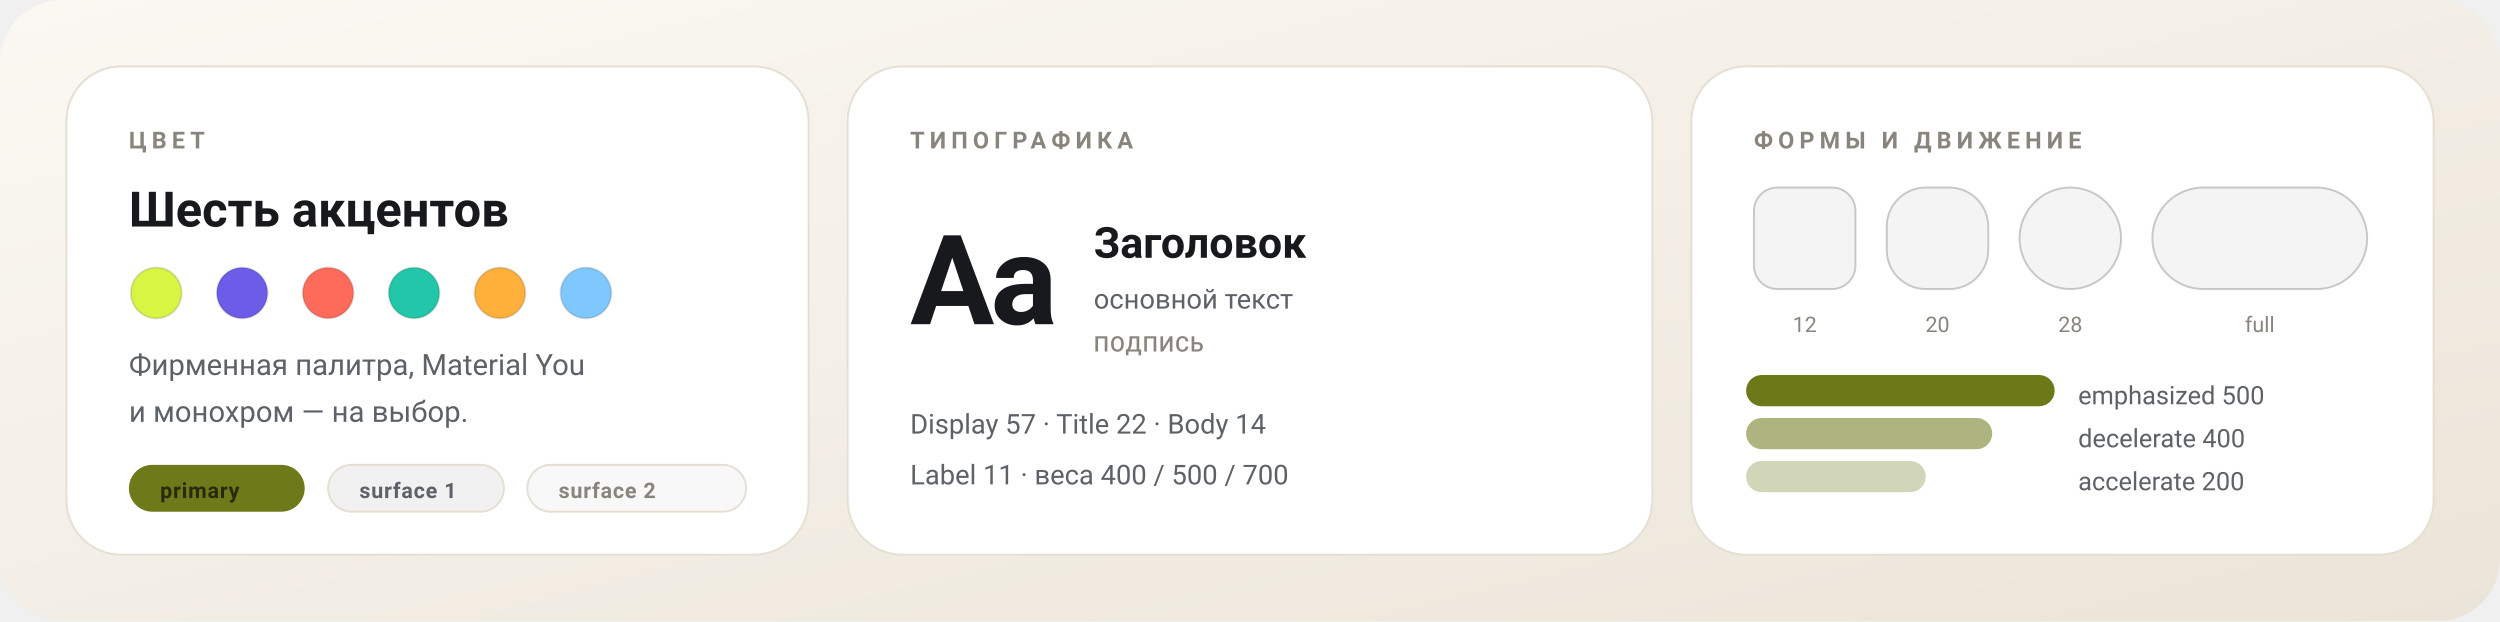
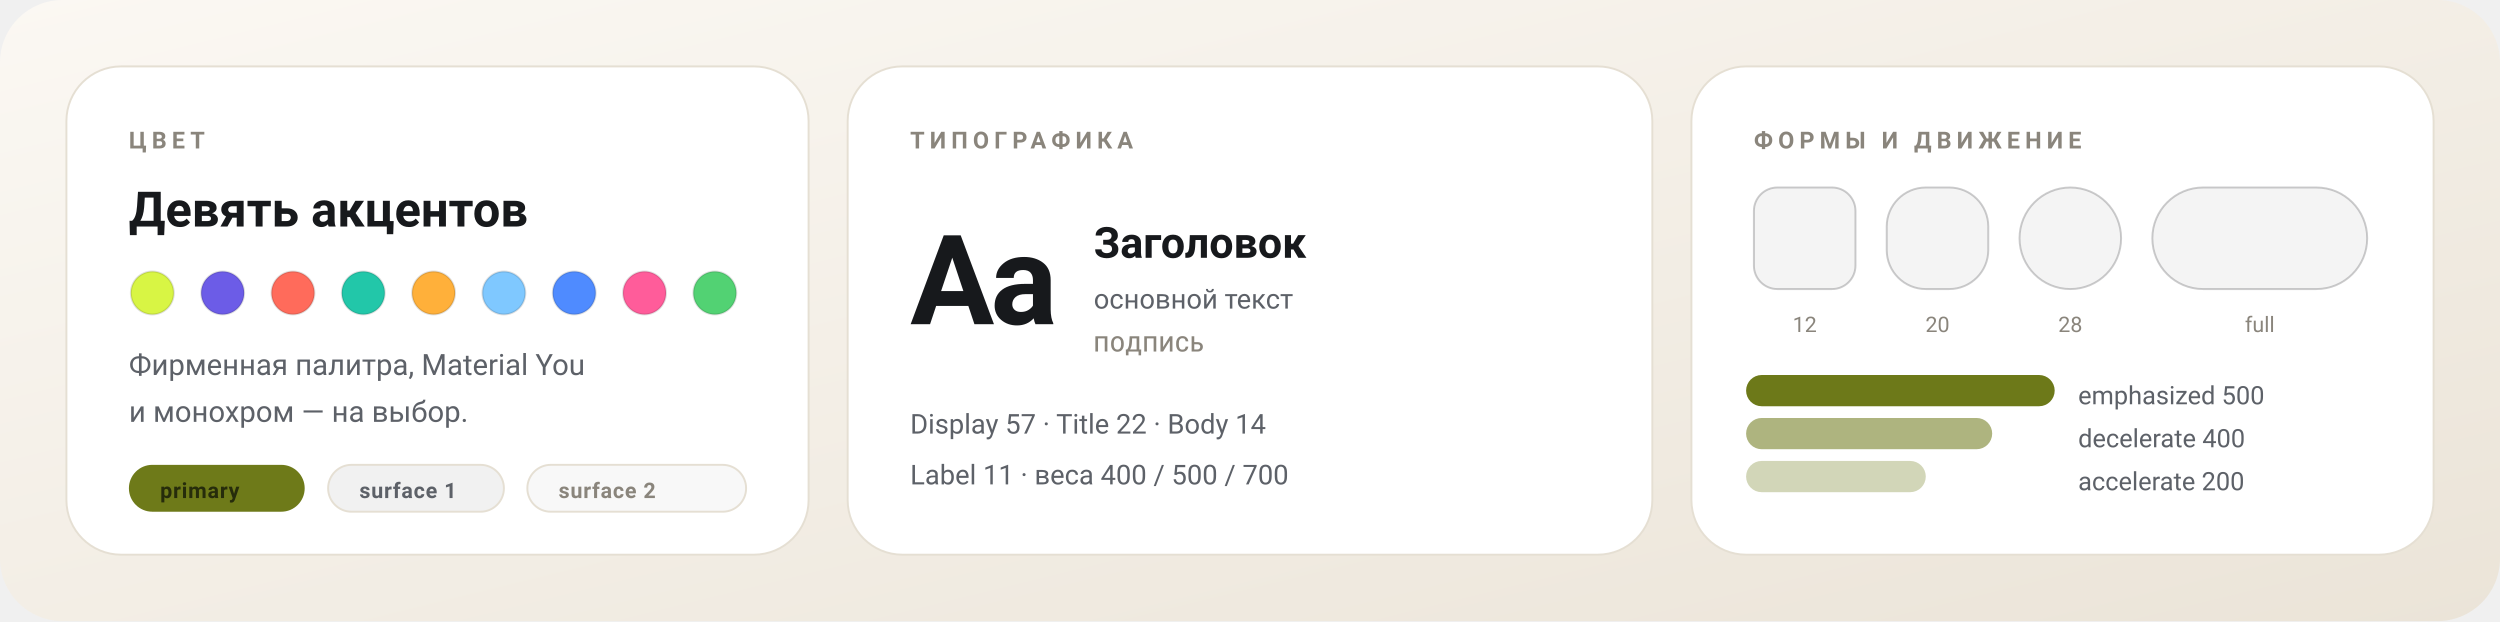
<svg xmlns="http://www.w3.org/2000/svg" width="1280" height="318" viewBox="0 0 1280 318" role="img" aria-label="Дизайн-токены Material 3 в mimikoPlayer">
  <defs>
    <linearGradient id="tbg" x1="0" y1="0" x2="1" y2="1">
      <stop offset="0" stop-color="#FBF8F3" />
      <stop offset="1" stop-color="#EBE4D8" />
    </linearGradient>
  </defs>
  <rect width="1280" height="318" rx="32" fill="url(#tbg)" />
  <g font-family="Segoe UI, Roboto, Helvetica, Arial, sans-serif">
    <rect x="34" y="34" width="380" height="250" rx="28" fill="#FFFFFF" stroke="#E5DFD3" />
    <text x="66" y="76" font-size="12" font-weight="600" letter-spacing="2.6" fill="#8A857C">ЦВЕТ</text>
-     <text x="66" y="116" font-size="25" font-weight="700" fill="#17191C">Шесть акцентов</text>
-     <circle cx="80" cy="150" r="13" fill="#D8F544" stroke="#17191C" stroke-opacity="0.14" />
-     <circle cx="124" cy="150" r="13" fill="#6C5CE7" stroke="#17191C" stroke-opacity="0.14" />
-     <circle cx="168" cy="150" r="13" fill="#FF6B5B" stroke="#17191C" stroke-opacity="0.14" />
-     <circle cx="212" cy="150" r="13" fill="#22C7A9" stroke="#17191C" stroke-opacity="0.14" />
-     <circle cx="256" cy="150" r="13" fill="#FFB03A" stroke="#17191C" stroke-opacity="0.14" />
-     <circle cx="300" cy="150" r="13" fill="#7FC8FF" stroke="#17191C" stroke-opacity="0.14" />
+     <text x="66" y="116" font-size="25" font-weight="700" fill="#17191C">Девять акцентов</text>
+     <circle cx="78" cy="150" r="11" fill="#D8F544" stroke="#17191C" stroke-opacity="0.14" />
+     <circle cx="114" cy="150" r="11" fill="#6C5CE7" stroke="#17191C" stroke-opacity="0.14" />
+     <circle cx="150" cy="150" r="11" fill="#FF6B5B" stroke="#17191C" stroke-opacity="0.14" />
+     <circle cx="186" cy="150" r="11" fill="#22C7A9" stroke="#17191C" stroke-opacity="0.14" />
+     <circle cx="222" cy="150" r="11" fill="#FFB03A" stroke="#17191C" stroke-opacity="0.14" />
+     <circle cx="258" cy="150" r="11" fill="#7FC8FF" stroke="#17191C" stroke-opacity="0.14" />
+     <circle cx="294" cy="150" r="11" fill="#4F8BFF" stroke="#17191C" stroke-opacity="0.14" />
+     <circle cx="330" cy="150" r="11" fill="#FF5C9A" stroke="#17191C" stroke-opacity="0.14" />
+     <circle cx="366" cy="150" r="11" fill="#52D273" stroke="#17191C" stroke-opacity="0.14" />
    <text x="66" y="192" font-size="15" fill="#5D6168">Фирменная палитра, Material You</text>
    <text x="66" y="216" font-size="15" fill="#5D6168">и монохром — на выбор.</text>
    <g fill="none" stroke="#E5DFD3">
      <rect x="66" y="238" width="90" height="24" rx="12" fill="#5E6B00" stroke="none" opacity="0.9" />
      <rect x="168" y="238" width="90" height="24" rx="12" fill="#17191C" fill-opacity="0.06" />
      <rect x="270" y="238" width="112" height="24" rx="12" fill="#17191C" fill-opacity="0.03" />
    </g>
    <g font-size="11" font-weight="600" letter-spacing="0.4">
      <text x="82" y="255" fill="#1A1E08" opacity="0.85">primary</text>
      <text x="184" y="255" fill="#5D6168">surface 1</text>
      <text x="286" y="255" fill="#8A857C">surface 2</text>
    </g>
    <rect x="434" y="34" width="412" height="250" rx="28" fill="#FFFFFF" stroke="#E5DFD3" />
    <text x="466" y="76" font-size="12" font-weight="600" letter-spacing="2.6" fill="#8A857C">ТИПОГРАФИКА</text>
    <text x="466" y="166" font-size="64" font-weight="700" letter-spacing="-2" fill="#17191C">Aa</text>
    <text x="560" y="132" font-size="22" font-weight="600" fill="#17191C">Заголовок</text>
    <text x="560" y="158" font-size="14" fill="#5D6168">основной текст</text>
    <text x="560" y="180" font-size="11" font-weight="500" letter-spacing="0.5" fill="#8A857C">ПОДПИСЬ</text>
    <text x="466" y="222" font-size="14" fill="#5D6168">Display 57 · Title 22 · Body 14</text>
    <text x="466" y="248" font-size="14" fill="#5D6168">Label 11 · веса 400 / 500 / 700</text>
    <rect x="866" y="34" width="380" height="250" rx="28" fill="#FFFFFF" stroke="#E5DFD3" />
    <text x="898" y="76" font-size="12" font-weight="600" letter-spacing="2.6" fill="#8A857C">ФОРМЫ И ДВИЖЕНИЕ</text>
    <g fill="#17191C" fill-opacity="0.05" stroke="#17191C" stroke-opacity="0.22">
      <rect x="898" y="96" width="52" height="52" rx="12" />
      <rect x="966" y="96" width="52" height="52" rx="20" />
      <rect x="1034" y="96" width="52" height="52" rx="28" />
      <rect x="1102" y="96" width="110" height="52" rx="26" />
    </g>
    <g font-size="11" fill="#8A857C" text-anchor="middle">
      <text x="924" y="170">12</text>
      <text x="992" y="170">20</text>
      <text x="1060" y="170">28</text>
      <text x="1157" y="170">full</text>
    </g>
    <g fill="none" stroke-linecap="round">
      <rect x="898" y="196" width="150" height="8" rx="4" stroke="#5E6B00" stroke-width="8" stroke-opacity="0.9" />
      <rect x="898" y="218" width="118" height="8" rx="4" stroke="#5E6B00" stroke-width="8" stroke-opacity="0.5" />
      <rect x="898" y="240" width="84" height="8" rx="4" stroke="#5E6B00" stroke-width="8" stroke-opacity="0.28" />
    </g>
    <g font-size="13" fill="#5D6168">
      <text x="1064" y="207">emphasized 500</text>
      <text x="1064" y="229">decelerate 400</text>
      <text x="1064" y="251">accelerate 200</text>
    </g>
  </g>
</svg>
